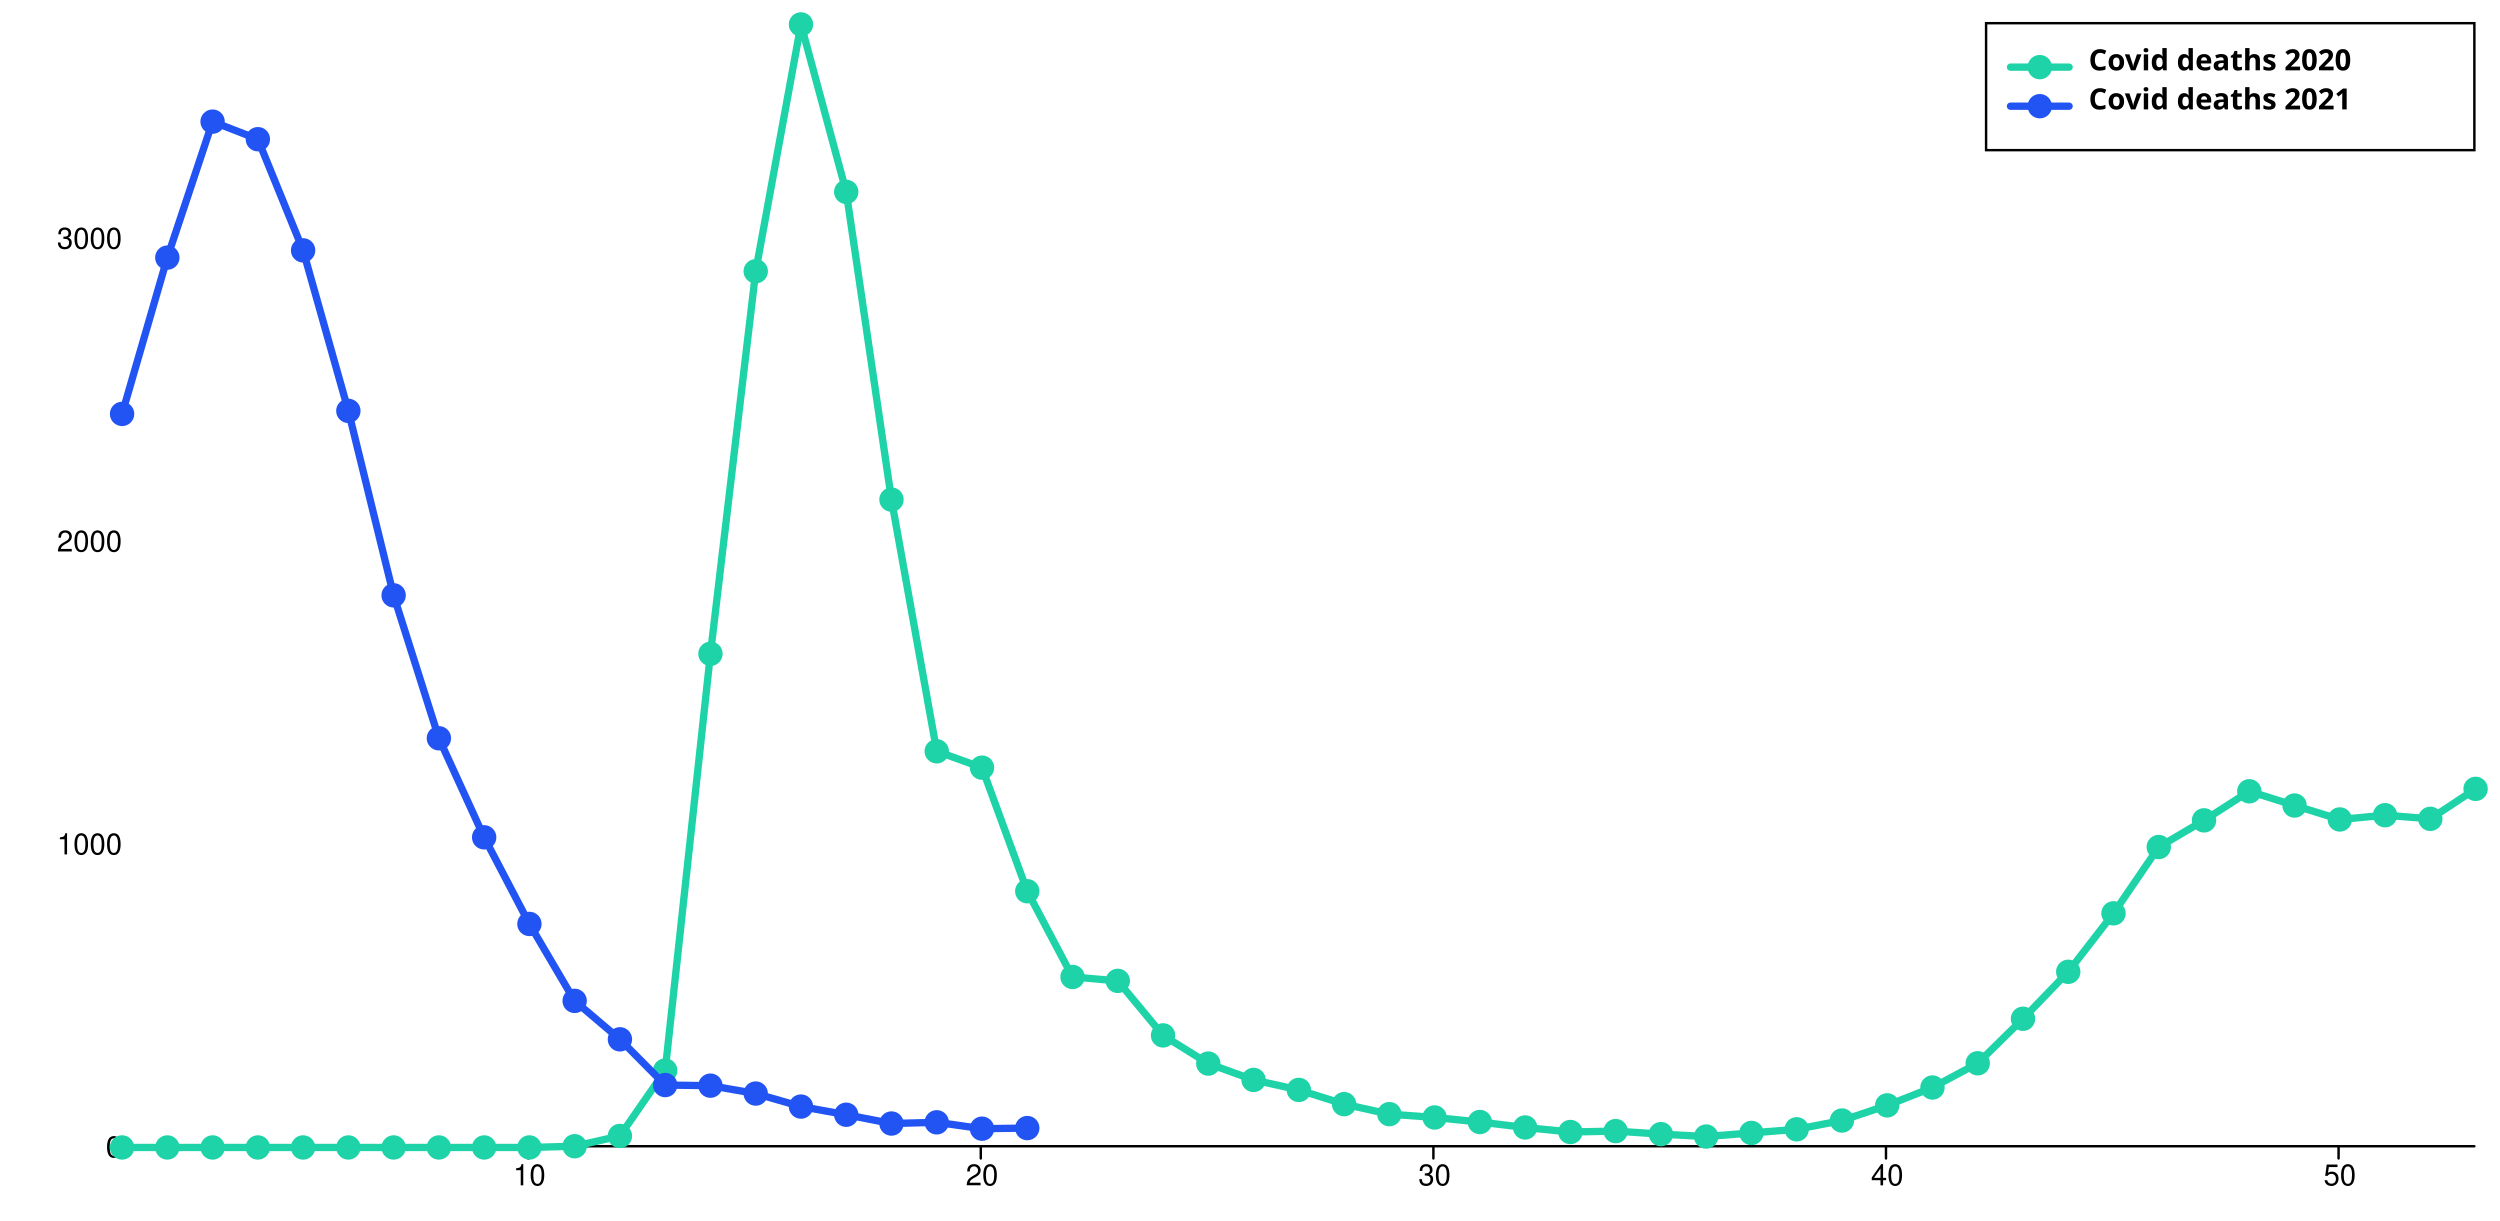
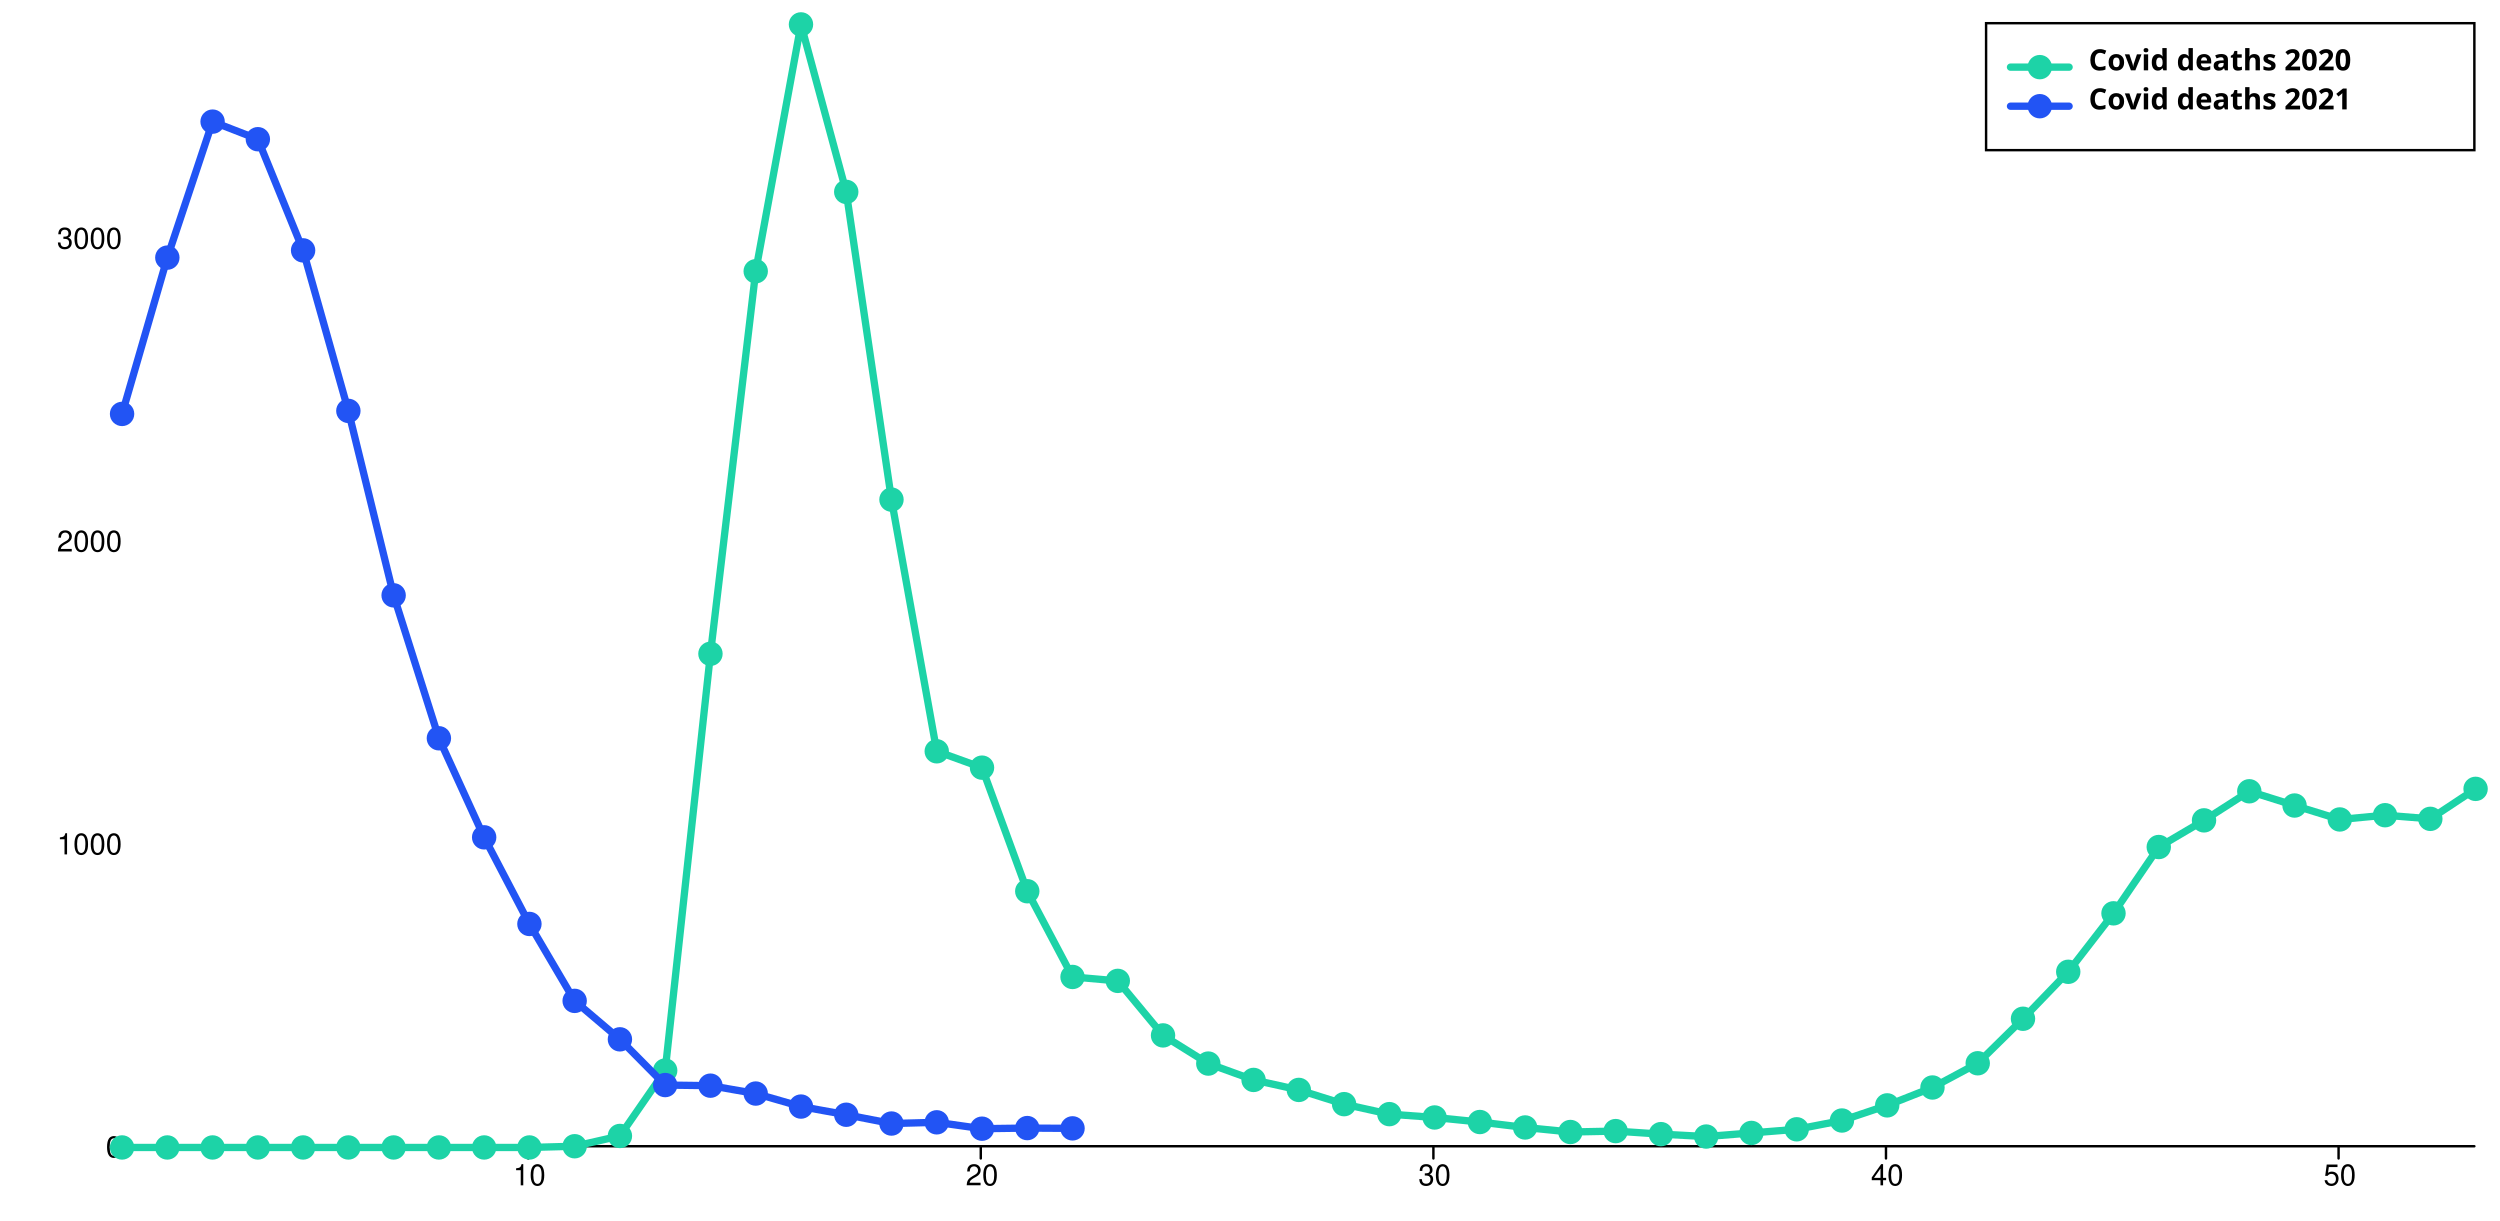
<svg xmlns="http://www.w3.org/2000/svg" width="1024" height="500" viewBox="0 0 1024 500" style="overflow:display" preserveAspectRatio="xMinYMin meet" overflow="visible">
  <defs>
    <style>
	.data-series path.line { fill-opacity: 0; stroke: black; }
	.data-series:hover path.line, .data-series.on path.line { cursor:pointer; }
	.data-series path.line.dotted { stroke-dasharray: 12 20 }
	#covid-deaths-2020-under80:hover path.line, #covid-deaths-2020-under80.on path.line { stroke-width: 5; }
	.data-series-0:hover circle, .data-series-0.on circle { display: inline; cursor:pointer; }
	#covid-deaths-2021-under80:hover path.line, #covid-deaths-2021-under80.on path.line { stroke-width: 5; }
	.data-series-1:hover circle, .data-series-1.on circle { display: inline; cursor:pointer; }
	.key rect { fill:transparent;stroke-width:1;stroke:black; }
	.key text { text-anchor:start;dominant-baseline:hanging;font-weight:bold;fill:black;stroke-width:0;font-family:sans-serif; }
	.graph-grid { font-family: "Helvetica Neue",Helvetica,Arial,"Lucida Grande",sans-serif; }
	.graph-grid line { stroke: black; stroke-width: 1; stroke-linecap: round; }
	.graph-grid.graph-grid-x text { text-anchor: middle; dominant-baseline: hanging; transform: translateY(10px); }
	.graph-grid.graph-grid-y text { text-anchor: end; dominant-baseline: middle; transform: translateX(-10px); }
	</style>
  </defs>
  <g class="graph-grid graph-grid-y">
    <line x1="49.50" y1="469.50" x2="1013.50" y2="469.50" data-left="50" />
    <text x="60" y="470" text-anchor="end">0</text>
    <text x="60" y="345.944" text-anchor="end">1000</text>
    <text x="60" y="221.888" text-anchor="end">2000</text>
    <text x="60" y="97.832" text-anchor="end">3000</text>
    <text style="text-anchor:middle;dominant-baseline:hanging;font-weight:bold;transform: translateY(240px) rotate(-90deg);" />
  </g>
  <g class="graph-grid graph-grid-x">
    <line class="tick" x1="216.35" y1="469.50" x2="216.35" y2="474.50" />
    <text x="216.846" y="470" text-anchor="middle">10</text>
    <line class="tick" x1="401.73" y1="469.50" x2="401.73" y2="474.50" />
    <text x="402.231" y="470" text-anchor="middle">20</text>
    <line class="tick" x1="587.12" y1="469.50" x2="587.12" y2="474.50" />
    <text x="587.615" y="470" text-anchor="middle">30</text>
    <line class="tick" x1="772.50" y1="469.50" x2="772.50" y2="474.50" />
    <text x="773" y="470" text-anchor="middle">40</text>
    <line class="tick" x1="957.88" y1="469.50" x2="957.88" y2="474.50" />
    <text x="958.385" y="470" text-anchor="middle">50</text>
    <text style="text-anchor:middle;dominant-baseline:hanging;font-weight:bold;transform: translateY(240px) rotate(-90deg);" />
  </g>
  <g id="covid-deaths-2020-under80" class="data-series data-series-0">
    <path d="M 50.00,470.00L 68.54,470.00L 87.08,470.00L 105.62,470.00L 124.15,470.00L 142.69,470.00L 161.23,470.00L 179.77,470.00L 198.31,470.00L 216.85,470.00L 235.38,469.50L 253.92,465.29L 272.46,438.49L 291.00,267.79L 309.54,111.11L 328.08,10.00L 346.62,78.60L 365.15,204.64L 383.69,307.73L 402.23,314.43L 420.77,365.05L 439.31,400.16L 457.85,401.77L 476.38,424.10L 494.92,435.64L 513.46,442.34L 532.00,446.43L 550.54,452.26L 569.08,456.35L 587.62,457.72L 606.15,459.58L 624.69,461.81L 643.23,463.67L 661.77,463.30L 680.31,464.54L 698.85,465.53L 717.38,464.05L 735.92,462.56L 754.46,458.96L 773.00,452.76L 791.54,445.44L 810.08,435.51L 828.62,417.28L 847.15,398.05L 865.69,374.10L 884.23,346.94L 902.77,336.02L 921.31,324.11L 939.85,329.94L 958.38,335.65L 976.92,333.91L 995.46,335.40L 1014.00,323.12" class="line" style="stroke:#1DD3A7" stroke-width="3" stroke-linecap="round" />
    <circle cx="50.00" cy="470.00" data-y="0.00" data-x="1" r="5" fill="#1DD3A7" />
    <circle cx="68.54" cy="470.00" data-y="0.00" data-x="2" r="5" fill="#1DD3A7" />
    <circle cx="87.08" cy="470.00" data-y="0.00" data-x="3" r="5" fill="#1DD3A7" />
    <circle cx="105.62" cy="470.00" data-y="0.00" data-x="4" r="5" fill="#1DD3A7" />
    <circle cx="124.15" cy="470.00" data-y="0.00" data-x="5" r="5" fill="#1DD3A7" />
    <circle cx="142.69" cy="470.00" data-y="0.00" data-x="6" r="5" fill="#1DD3A7" />
    <circle cx="161.23" cy="470.00" data-y="0.00" data-x="7" r="5" fill="#1DD3A7" />
    <circle cx="179.77" cy="470.00" data-y="0.00" data-x="8" r="5" fill="#1DD3A7" />
    <circle cx="198.31" cy="470.00" data-y="0.00" data-x="9" r="5" fill="#1DD3A7" />
    <circle cx="216.85" cy="470.00" data-y="0.00" data-x="10" r="5" fill="#1DD3A7" />
    <circle cx="235.38" cy="469.50" data-y="4.00" data-x="11" r="5" fill="#1DD3A7" />
    <circle cx="253.92" cy="465.29" data-y="38.00" data-x="12" r="5" fill="#1DD3A7" />
    <circle cx="272.46" cy="438.49" data-y="254.00" data-x="13" r="5" fill="#1DD3A7" />
    <circle cx="291.00" cy="267.79" data-y="1630.00" data-x="14" r="5" fill="#1DD3A7" />
    <circle cx="309.54" cy="111.11" data-y="2893.00" data-x="15" r="5" fill="#1DD3A7" />
    <circle cx="328.08" cy="10.00" data-y="3708.00" data-x="16" r="5" fill="#1DD3A7" />
    <circle cx="346.62" cy="78.60" data-y="3155.00" data-x="17" r="5" fill="#1DD3A7" />
    <circle cx="365.15" cy="204.64" data-y="2139.00" data-x="18" r="5" fill="#1DD3A7" />
    <circle cx="383.69" cy="307.73" data-y="1308.00" data-x="19" r="5" fill="#1DD3A7" />
    <circle cx="402.23" cy="314.43" data-y="1254.00" data-x="20" r="5" fill="#1DD3A7" />
    <circle cx="420.77" cy="365.05" data-y="846.00" data-x="21" r="5" fill="#1DD3A7" />
    <circle cx="439.31" cy="400.16" data-y="563.00" data-x="22" r="5" fill="#1DD3A7" />
    <circle cx="457.85" cy="401.77" data-y="550.00" data-x="23" r="5" fill="#1DD3A7" />
    <circle cx="476.38" cy="424.10" data-y="370.00" data-x="24" r="5" fill="#1DD3A7" />
    <circle cx="494.92" cy="435.64" data-y="277.00" data-x="25" r="5" fill="#1DD3A7" />
    <circle cx="513.46" cy="442.34" data-y="223.00" data-x="26" r="5" fill="#1DD3A7" />
    <circle cx="532.00" cy="446.43" data-y="190.00" data-x="27" r="5" fill="#1DD3A7" />
    <circle cx="550.54" cy="452.26" data-y="143.00" data-x="28" r="5" fill="#1DD3A7" />
    <circle cx="569.08" cy="456.35" data-y="110.00" data-x="29" r="5" fill="#1DD3A7" />
    <circle cx="587.62" cy="457.72" data-y="99.00" data-x="30" r="5" fill="#1DD3A7" />
    <circle cx="606.15" cy="459.58" data-y="84.00" data-x="31" r="5" fill="#1DD3A7" />
    <circle cx="624.69" cy="461.81" data-y="66.00" data-x="32" r="5" fill="#1DD3A7" />
    <circle cx="643.23" cy="463.67" data-y="51.00" data-x="33" r="5" fill="#1DD3A7" />
    <circle cx="661.77" cy="463.30" data-y="54.00" data-x="34" r="5" fill="#1DD3A7" />
    <circle cx="680.31" cy="464.54" data-y="44.00" data-x="35" r="5" fill="#1DD3A7" />
    <circle cx="698.85" cy="465.53" data-y="36.00" data-x="36" r="5" fill="#1DD3A7" />
    <circle cx="717.38" cy="464.05" data-y="48.00" data-x="37" r="5" fill="#1DD3A7" />
    <circle cx="735.92" cy="462.56" data-y="60.00" data-x="38" r="5" fill="#1DD3A7" />
    <circle cx="754.46" cy="458.96" data-y="89.00" data-x="39" r="5" fill="#1DD3A7" />
    <circle cx="773.00" cy="452.76" data-y="139.00" data-x="40" r="5" fill="#1DD3A7" />
    <circle cx="791.54" cy="445.44" data-y="198.00" data-x="41" r="5" fill="#1DD3A7" />
    <circle cx="810.08" cy="435.51" data-y="278.00" data-x="42" r="5" fill="#1DD3A7" />
    <circle cx="828.62" cy="417.28" data-y="425.00" data-x="43" r="5" fill="#1DD3A7" />
    <circle cx="847.15" cy="398.05" data-y="580.00" data-x="44" r="5" fill="#1DD3A7" />
    <circle cx="865.69" cy="374.10" data-y="773.00" data-x="45" r="5" fill="#1DD3A7" />
    <circle cx="884.23" cy="346.94" data-y="992.00" data-x="46" r="5" fill="#1DD3A7" />
    <circle cx="902.77" cy="336.02" data-y="1080.00" data-x="47" r="5" fill="#1DD3A7" />
    <circle cx="921.31" cy="324.11" data-y="1176.00" data-x="48" r="5" fill="#1DD3A7" />
    <circle cx="939.85" cy="329.94" data-y="1129.00" data-x="49" r="5" fill="#1DD3A7" />
    <circle cx="958.38" cy="335.65" data-y="1083.00" data-x="50" r="5" fill="#1DD3A7" />
    <circle cx="976.92" cy="333.91" data-y="1097.00" data-x="51" r="5" fill="#1DD3A7" />
    <circle cx="995.46" cy="335.40" data-y="1085.00" data-x="52" r="5" fill="#1DD3A7" />
    <circle cx="1014.00" cy="323.12" data-y="1184.00" data-x="53" r="5" fill="#1DD3A7" />
  </g>
  <g id="covid-deaths-2021-under80" class="data-series data-series-1">
-     <path d="M 50.00,169.54L 68.54,105.52L 87.08,49.82L 105.62,57.02L 124.15,102.55L 142.69,168.30L 161.23,243.85L 179.77,302.40L 198.31,342.97L 216.85,378.45L 235.38,409.96L 253.92,425.71L 272.46,444.44L 291.00,444.69L 309.54,447.92L 328.08,453.25L 346.62,456.60L 365.15,460.20L 383.69,459.70L 402.23,462.31L 420.77,462.06" class="line" style="stroke:#2254F4" stroke-width="3" stroke-linecap="round" />
+     <path d="M 50.00,169.54L 68.54,105.52L 87.08,49.82L 105.62,57.02L 124.15,102.55L 142.69,168.30L 161.23,243.85L 179.77,302.40L 198.31,342.97L 216.85,378.45L 235.38,409.96L 253.92,425.71L 272.46,444.44L 291.00,444.69L 309.54,447.92L 328.08,453.25L 346.62,456.60L 365.15,460.20L 383.69,459.70L 402.23,462.31L 420.77,462.06L 439.31,462.18" class="line" style="stroke:#2254F4" stroke-width="3" stroke-linecap="round" />
    <circle cx="50.00" cy="169.54" data-y="2422.00" data-x="1" r="5" fill="#2254F4" />
    <circle cx="68.54" cy="105.52" data-y="2938.00" data-x="2" r="5" fill="#2254F4" />
    <circle cx="87.08" cy="49.82" data-y="3387.00" data-x="3" r="5" fill="#2254F4" />
    <circle cx="105.62" cy="57.02" data-y="3329.00" data-x="4" r="5" fill="#2254F4" />
    <circle cx="124.15" cy="102.55" data-y="2962.00" data-x="5" r="5" fill="#2254F4" />
    <circle cx="142.69" cy="168.30" data-y="2432.00" data-x="6" r="5" fill="#2254F4" />
    <circle cx="161.23" cy="243.85" data-y="1823.00" data-x="7" r="5" fill="#2254F4" />
    <circle cx="179.77" cy="302.40" data-y="1351.00" data-x="8" r="5" fill="#2254F4" />
    <circle cx="198.31" cy="342.97" data-y="1024.00" data-x="9" r="5" fill="#2254F4" />
    <circle cx="216.85" cy="378.45" data-y="738.00" data-x="10" r="5" fill="#2254F4" />
    <circle cx="235.38" cy="409.96" data-y="484.00" data-x="11" r="5" fill="#2254F4" />
    <circle cx="253.92" cy="425.71" data-y="357.00" data-x="12" r="5" fill="#2254F4" />
    <circle cx="272.46" cy="444.44" data-y="206.00" data-x="13" r="5" fill="#2254F4" />
    <circle cx="291.00" cy="444.69" data-y="204.00" data-x="14" r="5" fill="#2254F4" />
    <circle cx="309.54" cy="447.92" data-y="178.00" data-x="15" r="5" fill="#2254F4" />
    <circle cx="328.08" cy="453.25" data-y="135.00" data-x="16" r="5" fill="#2254F4" />
    <circle cx="346.62" cy="456.60" data-y="108.00" data-x="17" r="5" fill="#2254F4" />
    <circle cx="365.15" cy="460.20" data-y="79.00" data-x="18" r="5" fill="#2254F4" />
    <circle cx="383.69" cy="459.70" data-y="83.00" data-x="19" r="5" fill="#2254F4" />
    <circle cx="402.23" cy="462.31" data-y="62.00" data-x="20" r="5" fill="#2254F4" />
    <circle cx="420.77" cy="462.06" data-y="64.00" data-x="21" r="5" fill="#2254F4" />
+     <circle cx="439.31" cy="462.18" data-y="63.00" data-x="22" r="5" fill="#2254F4" />
  </g>
  <g class="key">
    <rect x="813.5" y="9.5" width="200" height="52" />
    <g id="covid-deaths-2020-under80-key">&gt;	<text x="823.5" y="19.5">
        <tspan dx="32" dy="0">Covid deaths 2020</tspan>
      </text>
      <path d="M823.50,27.50 l 24 0" class="line" style="stroke:#1DD3A7" stroke-width="3" stroke-linecap="round" />
      <circle cx="835.50" cy="27.50" r="5" fill="#1DD3A7" />
    </g>
    <g id="covid-deaths-2021-under80-key">&gt;	<text x="823.5" y="35.5">
        <tspan dx="32" dy="0">Covid deaths 2021</tspan>
      </text>
      <path d="M823.50,43.50 l 24 0" class="line" style="stroke:#2254F4" stroke-width="3" stroke-linecap="round" />
      <circle cx="835.50" cy="43.50" r="5" fill="#2254F4" />
    </g>
  </g>
</svg>
